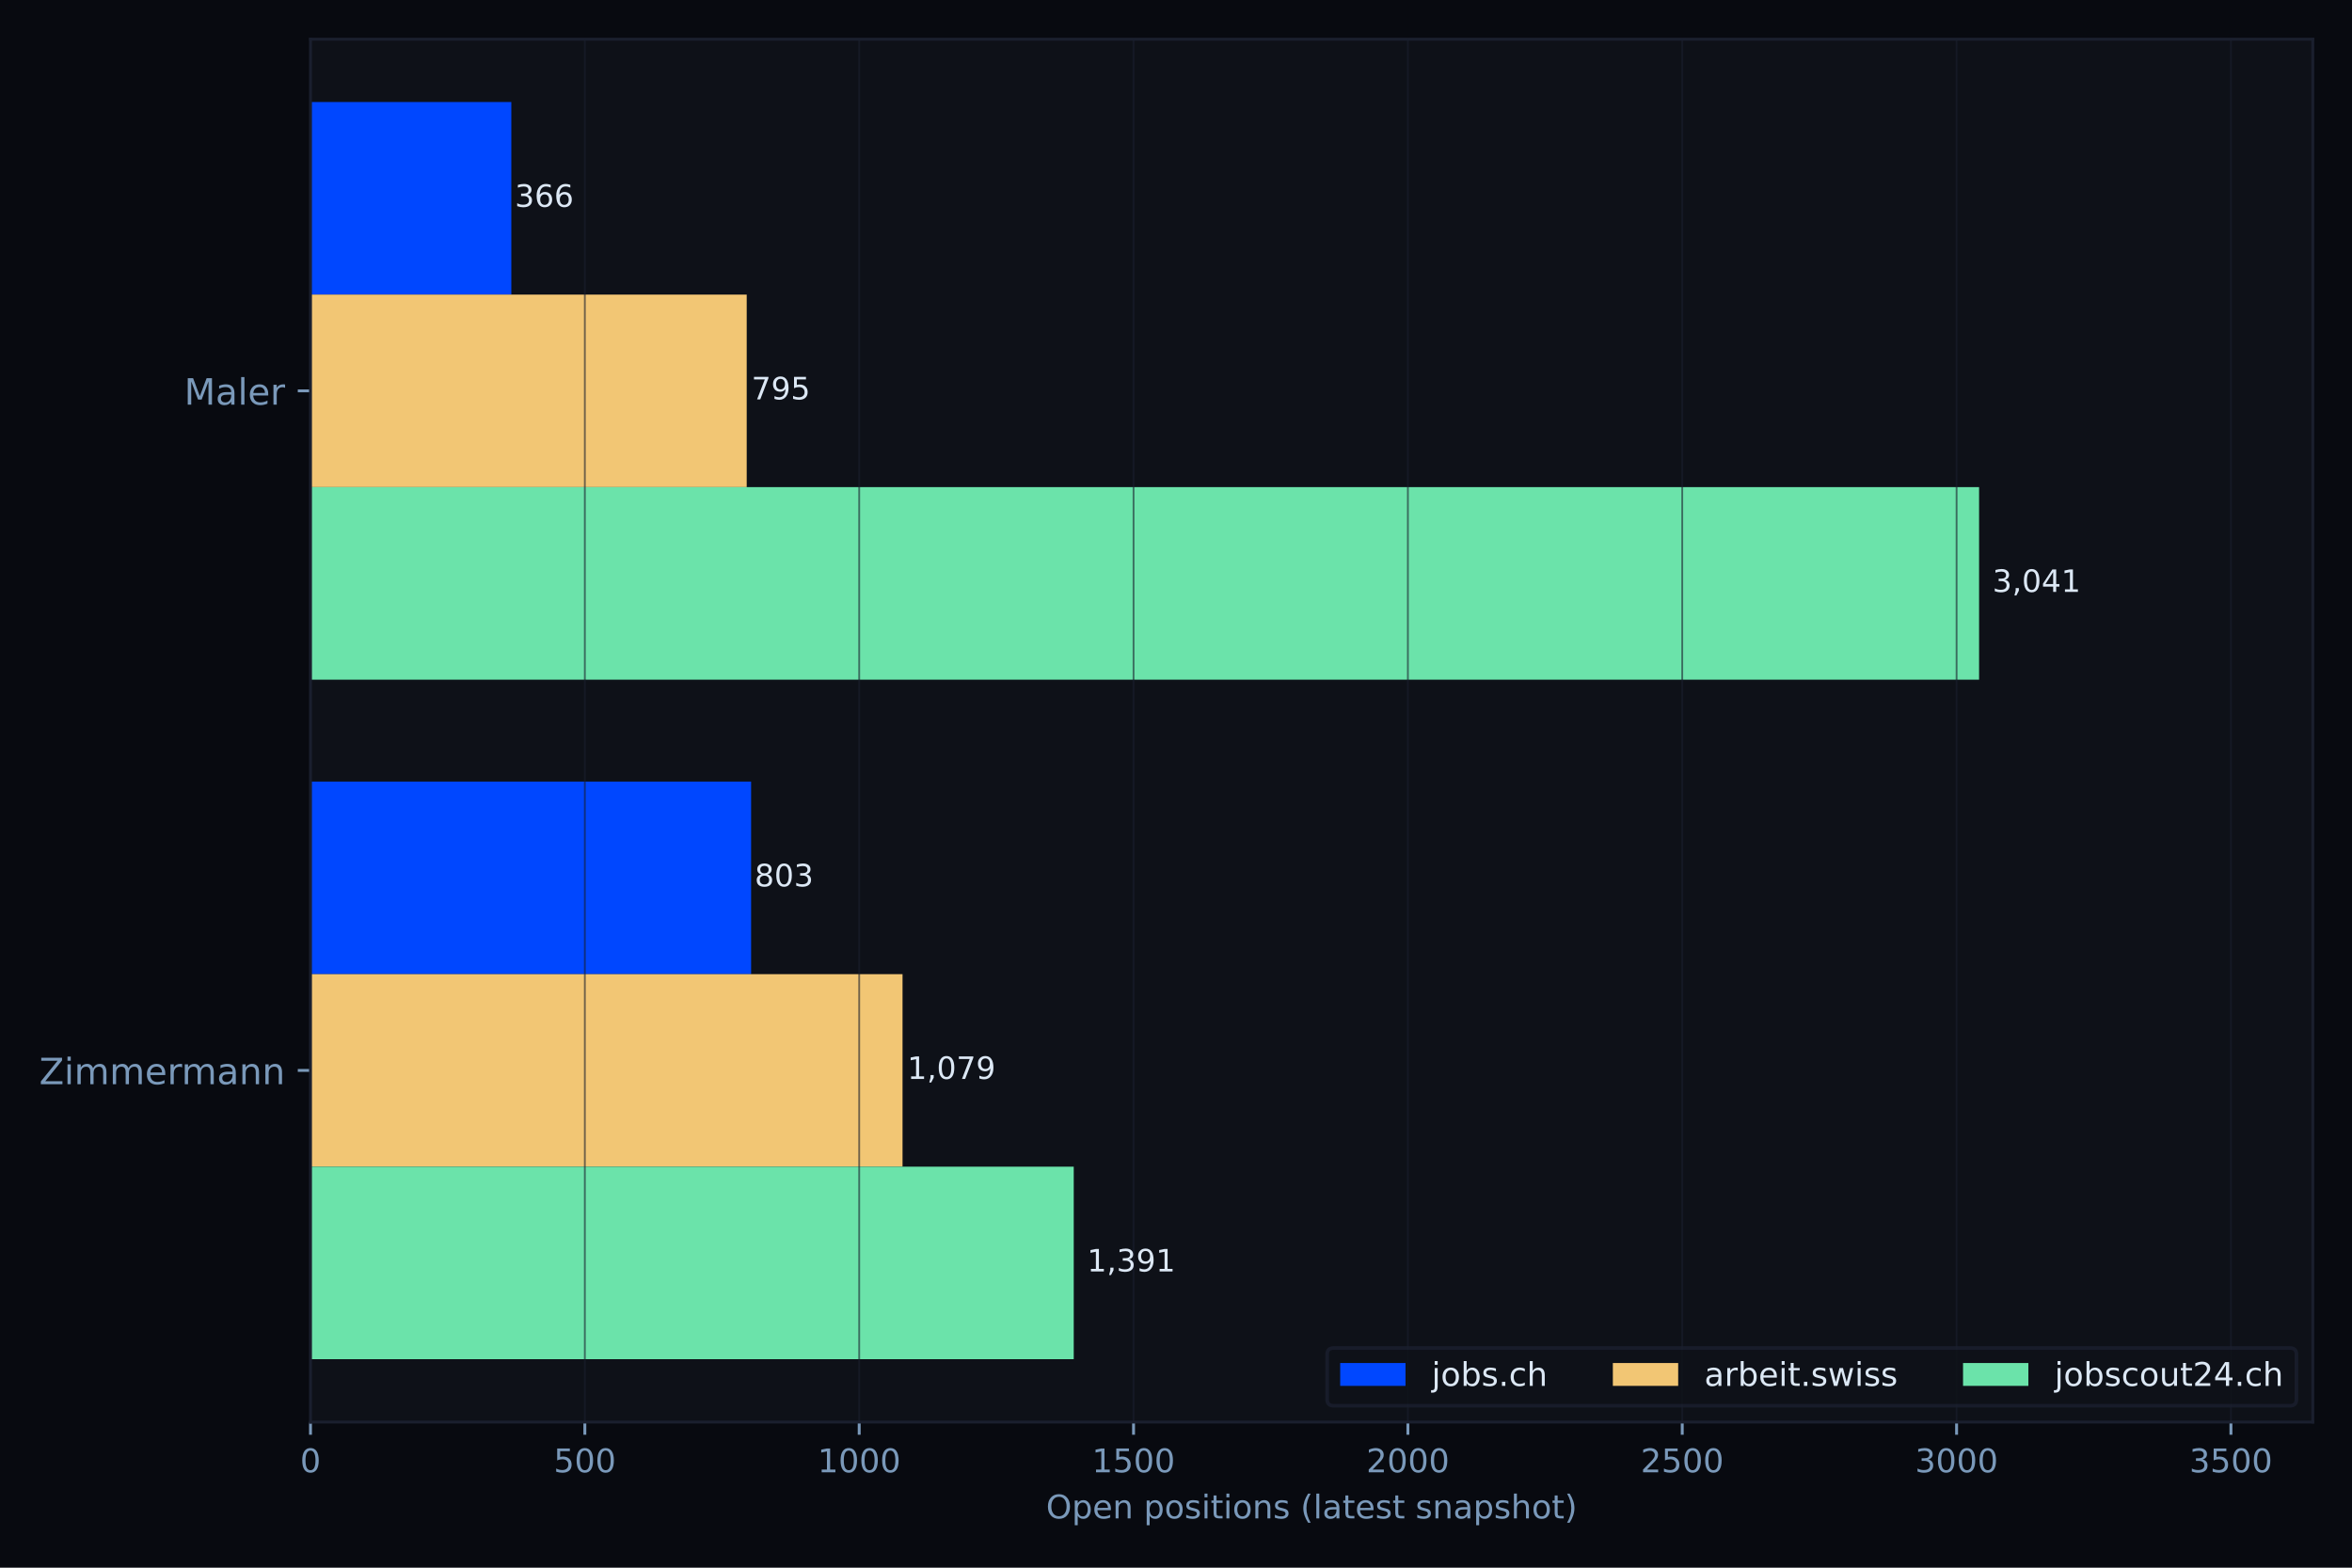
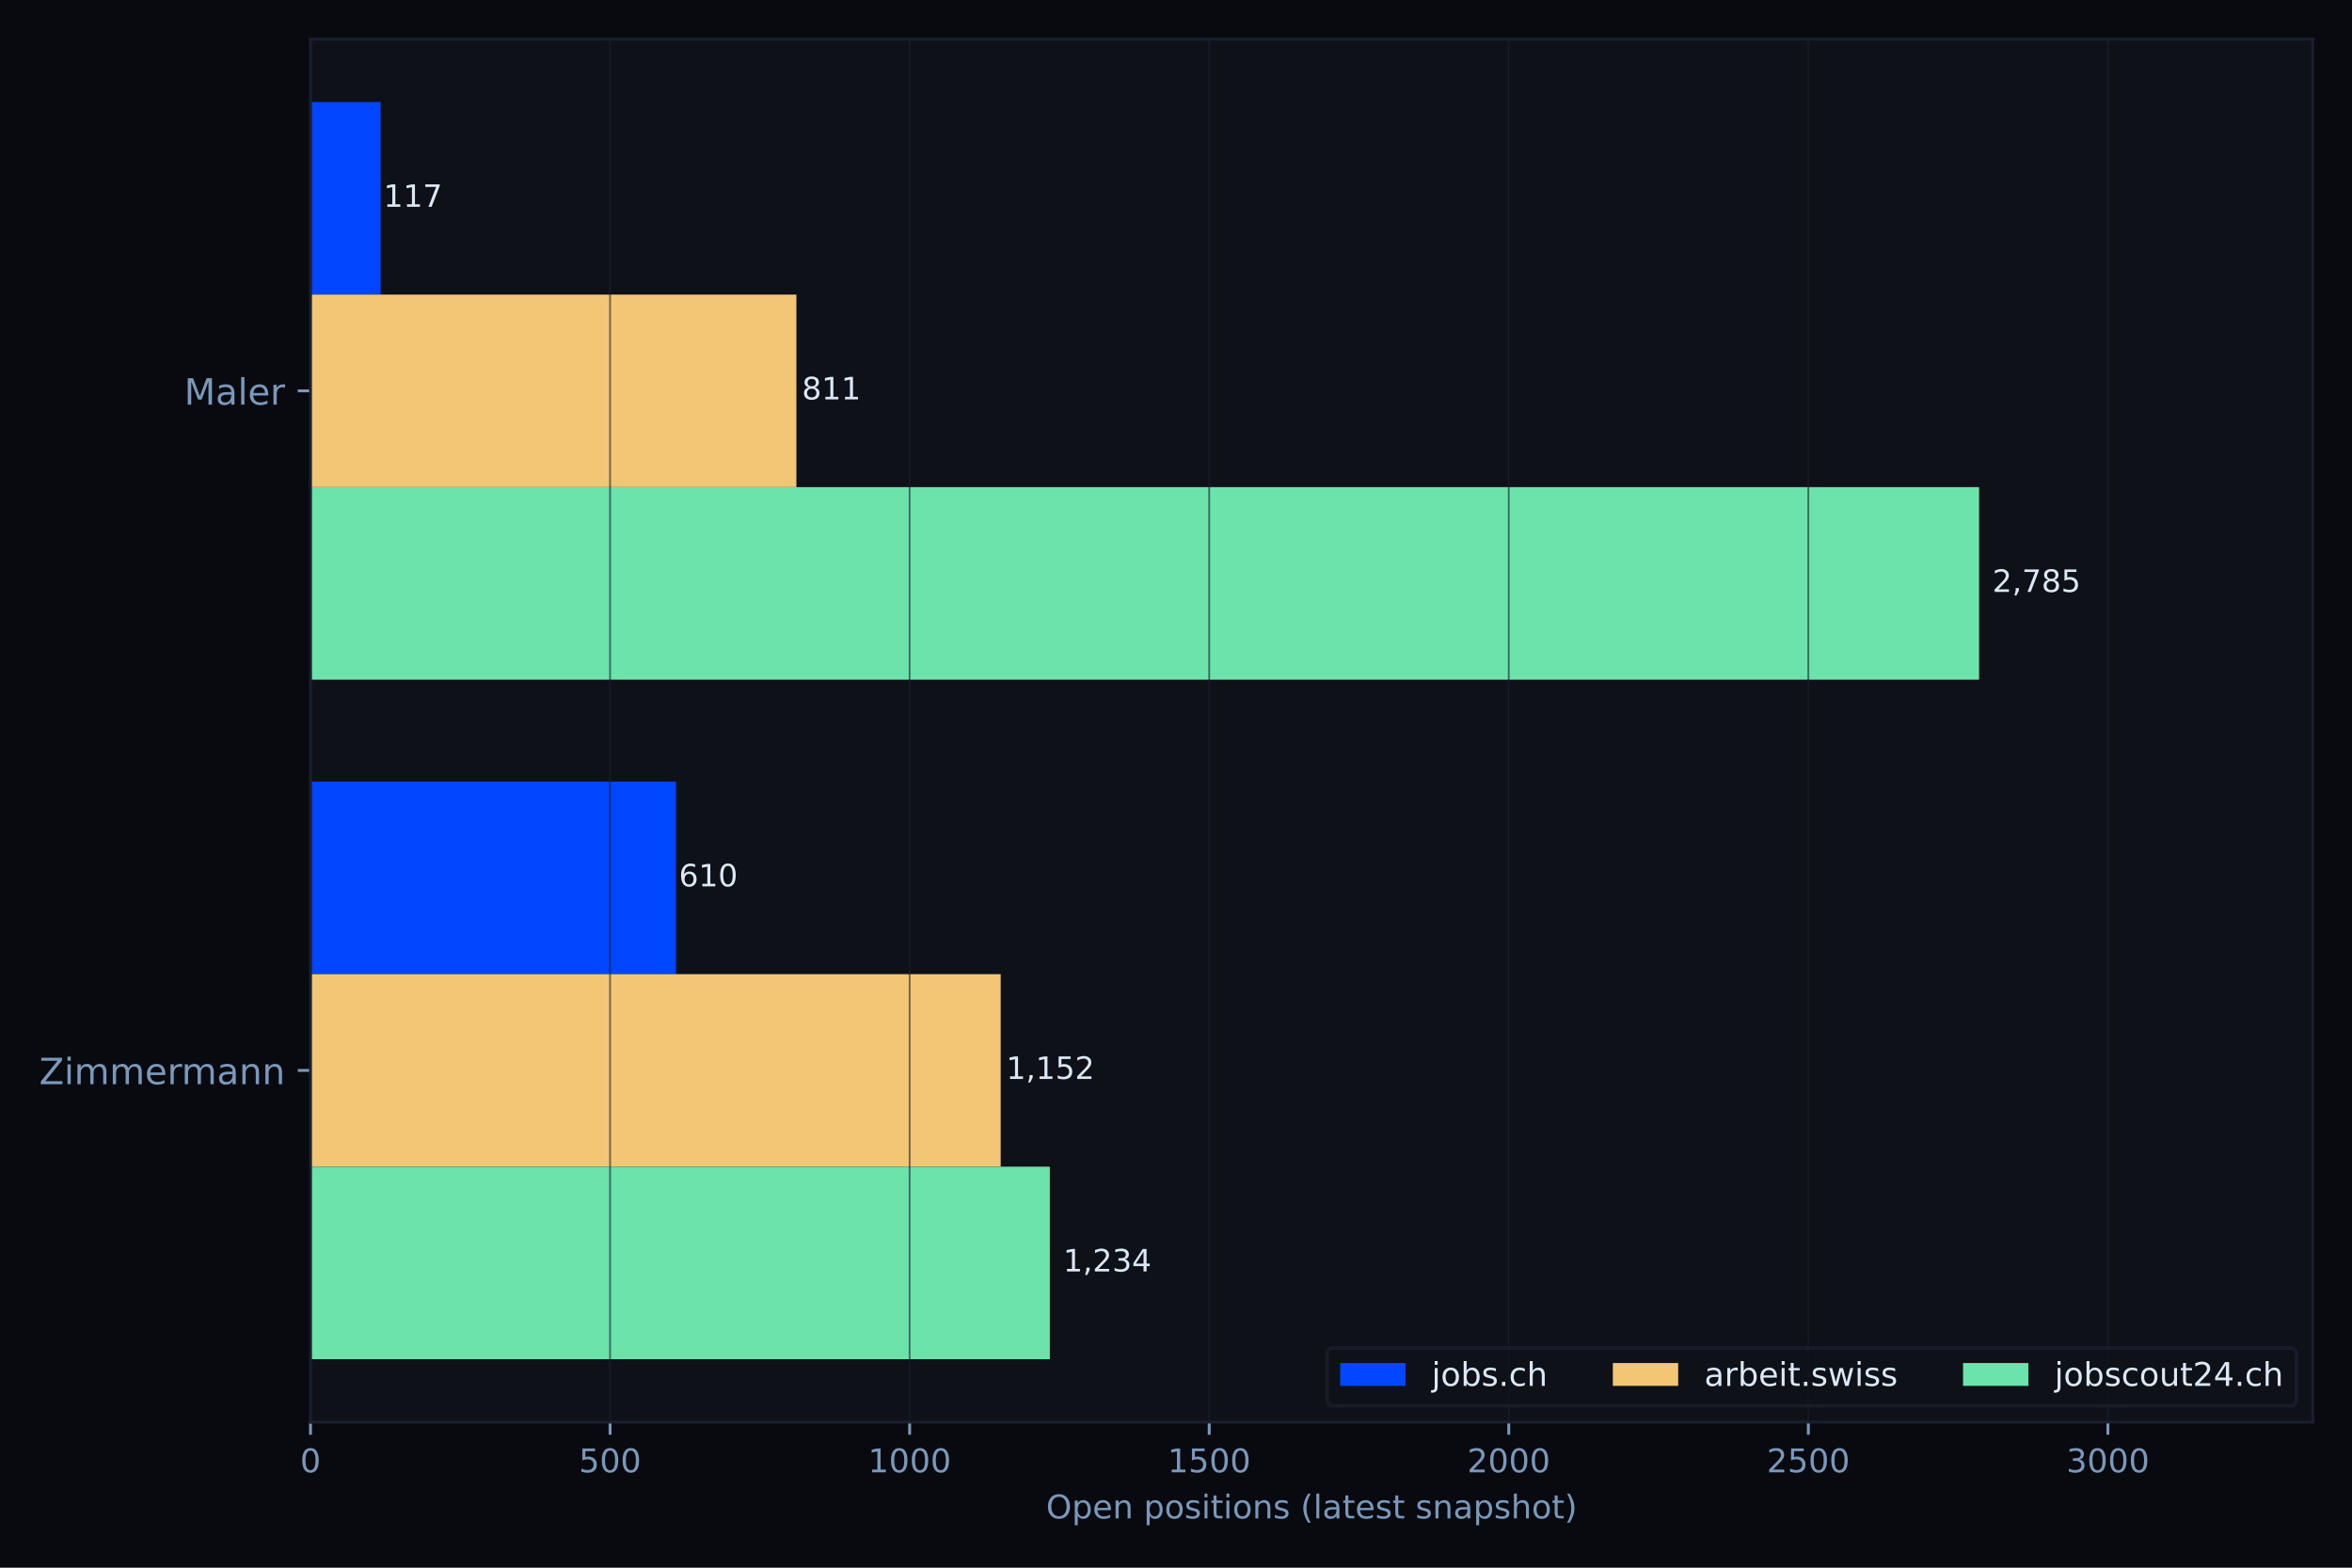
<svg xmlns="http://www.w3.org/2000/svg" xmlns:xlink="http://www.w3.org/1999/xlink" width="648pt" height="432pt" viewBox="0 0 648 432" version="1.1">
  <defs>
    <style type="text/css">*{stroke-linejoin: round; stroke-linecap: butt}</style>
  </defs>
  <g id="figure_1">
    <g id="patch_1">
      <path d="M 0 432  L 648 432  L 648 0  L 0 0  z " style="fill: #080a10" />
    </g>
    <g id="axes_1">
      <g id="patch_2">
        <path d="M 85.545 391.873  L 637.2 391.873  L 637.2 10.8  L 85.545 10.8  z " style="fill: #0e1118" />
      </g>
      <g id="patch_3">
-         <path d="M 85.545 28.121  L 140.874 28.121  L 140.874 81.178  L 85.545 81.178  z " clip-path="url(#p5564562293)" style="fill: #0047ff" />
+         <path d="M 85.545 28.121  L 104.858 28.121  L 104.858 81.178  L 85.545 81.178  z " clip-path="url(#ped184c3786)" style="fill: #0047ff" />
      </g>
      <g id="patch_4">
-         <path d="M 85.545 215.381  L 206.936 215.381  L 206.936 268.438  L 85.545 268.438  z " clip-path="url(#p5564562293)" style="fill: #0047ff" />
+         <path d="M 85.545 215.381  L 186.236 215.381  L 186.236 268.438  L 85.545 268.438  z " clip-path="url(#ped184c3786)" style="fill: #0047ff" />
      </g>
      <g id="patch_5">
-         <path d="M 85.545 81.178  L 205.727 81.178  L 205.727 134.235  L 85.545 134.235  z " clip-path="url(#p5564562293)" style="fill: #f2c674" />
+         <path d="M 85.545 81.178  L 219.415 81.178  L 219.415 134.235  L 85.545 134.235  z " clip-path="url(#ped184c3786)" style="fill: #f2c674" />
      </g>
      <g id="patch_6">
-         <path d="M 85.545 268.438  L 248.659 268.438  L 248.659 321.494  L 85.545 321.494  z " clip-path="url(#p5564562293)" style="fill: #f2c674" />
+         <path d="M 85.545 268.438  L 275.703 268.438  L 275.703 321.494  L 85.545 321.494  z " clip-path="url(#ped184c3786)" style="fill: #f2c674" />
      </g>
      <g id="patch_7">
-         <path d="M 85.545 134.235  L 545.258 134.235  L 545.258 187.292  L 85.545 187.292  z " clip-path="url(#p5564562293)" style="fill: #6be3aa" />
+         <path d="M 85.545 134.235  L 545.258 134.235  L 545.258 187.292  L 85.545 187.292  z " clip-path="url(#ped184c3786)" style="fill: #6be3aa" />
      </g>
      <g id="patch_8">
-         <path d="M 85.545 321.494  L 295.825 321.494  L 295.825 374.551  L 85.545 374.551  z " clip-path="url(#p5564562293)" style="fill: #6be3aa" />
+         <path d="M 85.545 321.494  L 289.238 321.494  L 289.238 374.551  L 85.545 374.551  z " clip-path="url(#ped184c3786)" style="fill: #6be3aa" />
      </g>
      <g id="matplotlib.axis_1">
        <g id="xtick_1">
          <g id="line2d_1">
-             <path d="M 85.545 391.873  L 85.545 10.8  " clip-path="url(#p5564562293)" style="fill: none; stroke: #1a1f2e; stroke-opacity: 0.6; stroke-width: 0.5; stroke-linecap: square" />
+             <path d="M 85.545 391.873  L 85.545 10.8  " clip-path="url(#ped184c3786)" style="fill: none; stroke: #1a1f2e; stroke-opacity: 0.6; stroke-width: 0.5; stroke-linecap: square" />
          </g>
          <g id="line2d_2">
            <defs>
              <path id="mff3be124f5" d="M 0 0  L 0 3.5  " style="stroke: #7a99ba; stroke-width: 0.8" />
            </defs>
            <g>
              <use xlink:href="#mff3be124f5" x="85.545" y="391.873" style="fill: #7a99ba; stroke: #7a99ba; stroke-width: 0.8" />
            </g>
          </g>
          <g id="text_1">
            <g style="fill: #7a99ba" transform="translate(82.68233 405.7113) scale(0.09 -0.09)">
              <defs>
                <path id="DejaVuSans-30" d="M 2034 4250  Q 1547 4250 1301 3770  Q 1056 3291 1056 2328  Q 1056 1369 1301 889  Q 1547 409 2034 409  Q 2525 409 2770 889  Q 3016 1369 3016 2328  Q 3016 3291 2770 3770  Q 2525 4250 2034 4250  z M 2034 4750  Q 2819 4750 3233 4129  Q 3647 3509 3647 2328  Q 3647 1150 3233 529  Q 2819 -91 2034 -91  Q 1250 -91 836 529  Q 422 1150 422 2328  Q 422 3509 836 4129  Q 1250 4750 2034 4750  z " transform="scale(0.015625)" />
              </defs>
              <use xlink:href="#DejaVuSans-30" />
            </g>
          </g>
        </g>
        <g id="xtick_2">
          <g id="line2d_3">
-             <path d="M 161.131 391.873  L 161.131 10.8  " clip-path="url(#p5564562293)" style="fill: none; stroke: #1a1f2e; stroke-opacity: 0.6; stroke-width: 0.5; stroke-linecap: square" />
+             <path d="M 168.079 391.873  L 168.079 10.8  " clip-path="url(#ped184c3786)" style="fill: none; stroke: #1a1f2e; stroke-opacity: 0.6; stroke-width: 0.5; stroke-linecap: square" />
          </g>
          <g id="line2d_4">
            <g>
-               <use xlink:href="#mff3be124f5" x="161.131" y="391.873" style="fill: #7a99ba; stroke: #7a99ba; stroke-width: 0.8" />
+               <use xlink:href="#mff3be124f5" x="168.079" y="391.873" style="fill: #7a99ba; stroke: #7a99ba; stroke-width: 0.8" />
            </g>
          </g>
          <g id="text_2">
-             <g style="fill: #7a99ba" transform="translate(152.5418 405.7113) scale(0.09 -0.09)">
+             <g style="fill: #7a99ba" transform="translate(159.4897 405.7113) scale(0.09 -0.09)">
              <defs>
                <path id="DejaVuSans-35" d="M 691 4666  L 3169 4666  L 3169 4134  L 1269 4134  L 1269 2991  Q 1406 3038 1543 3061  Q 1681 3084 1819 3084  Q 2600 3084 3056 2656  Q 3513 2228 3513 1497  Q 3513 744 3044 326  Q 2575 -91 1722 -91  Q 1428 -91 1123 -41  Q 819 9 494 109  L 494 744  Q 775 591 1075 516  Q 1375 441 1709 441  Q 2250 441 2565 725  Q 2881 1009 2881 1497  Q 2881 1984 2565 2268  Q 2250 2553 1709 2553  Q 1456 2553 1204 2497  Q 953 2441 691 2322  L 691 4666  z " transform="scale(0.015625)" />
              </defs>
              <use xlink:href="#DejaVuSans-35" />
              <use xlink:href="#DejaVuSans-30" x="63.623" />
              <use xlink:href="#DejaVuSans-30" x="127.246" />
            </g>
          </g>
        </g>
        <g id="xtick_3">
          <g id="line2d_5">
-             <path d="M 236.717 391.873  L 236.717 10.8  " clip-path="url(#p5564562293)" style="fill: none; stroke: #1a1f2e; stroke-opacity: 0.6; stroke-width: 0.5; stroke-linecap: square" />
+             <path d="M 250.613 391.873  L 250.613 10.8  " clip-path="url(#ped184c3786)" style="fill: none; stroke: #1a1f2e; stroke-opacity: 0.6; stroke-width: 0.5; stroke-linecap: square" />
          </g>
          <g id="line2d_6">
            <g>
-               <use xlink:href="#mff3be124f5" x="236.717" y="391.873" style="fill: #7a99ba; stroke: #7a99ba; stroke-width: 0.8" />
+               <use xlink:href="#mff3be124f5" x="250.613" y="391.873" style="fill: #7a99ba; stroke: #7a99ba; stroke-width: 0.8" />
            </g>
          </g>
          <g id="text_3">
-             <g style="fill: #7a99ba" transform="translate(225.2643 405.7113) scale(0.09 -0.09)">
+             <g style="fill: #7a99ba" transform="translate(239.1601 405.7113) scale(0.09 -0.09)">
              <defs>
                <path id="DejaVuSans-31" d="M 794 531  L 1825 531  L 1825 4091  L 703 3866  L 703 4441  L 1819 4666  L 2450 4666  L 2450 531  L 3481 531  L 3481 0  L 794 0  L 794 531  z " transform="scale(0.015625)" />
              </defs>
              <use xlink:href="#DejaVuSans-31" />
              <use xlink:href="#DejaVuSans-30" x="63.623" />
              <use xlink:href="#DejaVuSans-30" x="127.246" />
              <use xlink:href="#DejaVuSans-30" x="190.869" />
            </g>
          </g>
        </g>
        <g id="xtick_4">
          <g id="line2d_7">
-             <path d="M 312.303 391.873  L 312.303 10.8  " clip-path="url(#p5564562293)" style="fill: none; stroke: #1a1f2e; stroke-opacity: 0.6; stroke-width: 0.5; stroke-linecap: square" />
+             <path d="M 333.146 391.873  L 333.146 10.8  " clip-path="url(#ped184c3786)" style="fill: none; stroke: #1a1f2e; stroke-opacity: 0.6; stroke-width: 0.5; stroke-linecap: square" />
          </g>
          <g id="line2d_8">
            <g>
-               <use xlink:href="#mff3be124f5" x="312.303" y="391.873" style="fill: #7a99ba; stroke: #7a99ba; stroke-width: 0.8" />
+               <use xlink:href="#mff3be124f5" x="333.146" y="391.873" style="fill: #7a99ba; stroke: #7a99ba; stroke-width: 0.8" />
            </g>
          </g>
          <g id="text_4">
-             <g style="fill: #7a99ba" transform="translate(300.85 405.7113) scale(0.09 -0.09)">
+             <g style="fill: #7a99ba" transform="translate(321.6937 405.7113) scale(0.09 -0.09)">
              <use xlink:href="#DejaVuSans-31" />
              <use xlink:href="#DejaVuSans-35" x="63.623" />
              <use xlink:href="#DejaVuSans-30" x="127.246" />
              <use xlink:href="#DejaVuSans-30" x="190.869" />
            </g>
          </g>
        </g>
        <g id="xtick_5">
          <g id="line2d_9">
-             <path d="M 387.888 391.873  L 387.888 10.8  " clip-path="url(#p5564562293)" style="fill: none; stroke: #1a1f2e; stroke-opacity: 0.6; stroke-width: 0.5; stroke-linecap: square" />
+             <path d="M 415.68 391.873  L 415.68 10.8  " clip-path="url(#ped184c3786)" style="fill: none; stroke: #1a1f2e; stroke-opacity: 0.6; stroke-width: 0.5; stroke-linecap: square" />
          </g>
          <g id="line2d_10">
            <g>
-               <use xlink:href="#mff3be124f5" x="387.888" y="391.873" style="fill: #7a99ba; stroke: #7a99ba; stroke-width: 0.8" />
+               <use xlink:href="#mff3be124f5" x="415.68" y="391.873" style="fill: #7a99ba; stroke: #7a99ba; stroke-width: 0.8" />
            </g>
          </g>
          <g id="text_5">
-             <g style="fill: #7a99ba" transform="translate(376.4357 405.7113) scale(0.09 -0.09)">
+             <g style="fill: #7a99ba" transform="translate(404.2273 405.7113) scale(0.09 -0.09)">
              <defs>
                <path id="DejaVuSans-32" d="M 1228 531  L 3431 531  L 3431 0  L 469 0  L 469 531  Q 828 903 1448 1529  Q 2069 2156 2228 2338  Q 2531 2678 2651 2914  Q 2772 3150 2772 3378  Q 2772 3750 2511 3984  Q 2250 4219 1831 4219  Q 1534 4219 1204 4116  Q 875 4013 500 3803  L 500 4441  Q 881 4594 1212 4672  Q 1544 4750 1819 4750  Q 2544 4750 2975 4387  Q 3406 4025 3406 3419  Q 3406 3131 3298 2873  Q 3191 2616 2906 2266  Q 2828 2175 2409 1742  Q 1991 1309 1228 531  z " transform="scale(0.015625)" />
              </defs>
              <use xlink:href="#DejaVuSans-32" />
              <use xlink:href="#DejaVuSans-30" x="63.623" />
              <use xlink:href="#DejaVuSans-30" x="127.246" />
              <use xlink:href="#DejaVuSans-30" x="190.869" />
            </g>
          </g>
        </g>
        <g id="xtick_6">
          <g id="line2d_11">
-             <path d="M 463.474 391.873  L 463.474 10.8  " clip-path="url(#p5564562293)" style="fill: none; stroke: #1a1f2e; stroke-opacity: 0.6; stroke-width: 0.5; stroke-linecap: square" />
+             <path d="M 498.213 391.873  L 498.213 10.8  " clip-path="url(#ped184c3786)" style="fill: none; stroke: #1a1f2e; stroke-opacity: 0.6; stroke-width: 0.5; stroke-linecap: square" />
          </g>
          <g id="line2d_12">
            <g>
-               <use xlink:href="#mff3be124f5" x="463.474" y="391.873" style="fill: #7a99ba; stroke: #7a99ba; stroke-width: 0.8" />
+               <use xlink:href="#mff3be124f5" x="498.213" y="391.873" style="fill: #7a99ba; stroke: #7a99ba; stroke-width: 0.8" />
            </g>
          </g>
          <g id="text_6">
-             <g style="fill: #7a99ba" transform="translate(452.0214 405.7113) scale(0.09 -0.09)">
+             <g style="fill: #7a99ba" transform="translate(486.7609 405.7113) scale(0.09 -0.09)">
              <use xlink:href="#DejaVuSans-32" />
              <use xlink:href="#DejaVuSans-35" x="63.623" />
              <use xlink:href="#DejaVuSans-30" x="127.246" />
              <use xlink:href="#DejaVuSans-30" x="190.869" />
            </g>
          </g>
        </g>
        <g id="xtick_7">
          <g id="line2d_13">
-             <path d="M 539.06 391.873  L 539.06 10.8  " clip-path="url(#p5564562293)" style="fill: none; stroke: #1a1f2e; stroke-opacity: 0.6; stroke-width: 0.5; stroke-linecap: square" />
+             <path d="M 580.747 391.873  L 580.747 10.8  " clip-path="url(#ped184c3786)" style="fill: none; stroke: #1a1f2e; stroke-opacity: 0.6; stroke-width: 0.5; stroke-linecap: square" />
          </g>
          <g id="line2d_14">
            <g>
-               <use xlink:href="#mff3be124f5" x="539.06" y="391.873" style="fill: #7a99ba; stroke: #7a99ba; stroke-width: 0.8" />
+               <use xlink:href="#mff3be124f5" x="580.747" y="391.873" style="fill: #7a99ba; stroke: #7a99ba; stroke-width: 0.8" />
            </g>
          </g>
          <g id="text_7">
-             <g style="fill: #7a99ba" transform="translate(527.607 405.7113) scale(0.09 -0.09)">
+             <g style="fill: #7a99ba" transform="translate(569.2945 405.7113) scale(0.09 -0.09)">
              <defs>
                <path id="DejaVuSans-33" d="M 2597 2516  Q 3050 2419 3304 2112  Q 3559 1806 3559 1356  Q 3559 666 3084 287  Q 2609 -91 1734 -91  Q 1441 -91 1130 -33  Q 819 25 488 141  L 488 750  Q 750 597 1062 519  Q 1375 441 1716 441  Q 2309 441 2620 675  Q 2931 909 2931 1356  Q 2931 1769 2642 2001  Q 2353 2234 1838 2234  L 1294 2234  L 1294 2753  L 1863 2753  Q 2328 2753 2575 2939  Q 2822 3125 2822 3475  Q 2822 3834 2567 4026  Q 2313 4219 1838 4219  Q 1578 4219 1281 4162  Q 984 4106 628 3988  L 628 4550  Q 988 4650 1302 4700  Q 1616 4750 1894 4750  Q 2613 4750 3031 4423  Q 3450 4097 3450 3541  Q 3450 3153 3228 2886  Q 3006 2619 2597 2516  z " transform="scale(0.015625)" />
              </defs>
              <use xlink:href="#DejaVuSans-33" />
              <use xlink:href="#DejaVuSans-30" x="63.623" />
              <use xlink:href="#DejaVuSans-30" x="127.246" />
              <use xlink:href="#DejaVuSans-30" x="190.869" />
            </g>
          </g>
        </g>
-         <g id="xtick_8">
-           <g id="line2d_15">
-             <path d="M 614.645 391.873  L 614.645 10.8  " clip-path="url(#p5564562293)" style="fill: none; stroke: #1a1f2e; stroke-opacity: 0.6; stroke-width: 0.5; stroke-linecap: square" />
-           </g>
-           <g id="line2d_16">
-             <g>
-               <use xlink:href="#mff3be124f5" x="614.645" y="391.873" style="fill: #7a99ba; stroke: #7a99ba; stroke-width: 0.8" />
-             </g>
-           </g>
-           <g id="text_8">
-             <g style="fill: #7a99ba" transform="translate(603.1927 405.7113) scale(0.09 -0.09)">
-               <use xlink:href="#DejaVuSans-33" />
-               <use xlink:href="#DejaVuSans-35" x="63.623" />
-               <use xlink:href="#DejaVuSans-30" x="127.246" />
-               <use xlink:href="#DejaVuSans-30" x="190.869" />
-             </g>
-           </g>
-         </g>
-         <g id="text_9">
+         <g id="text_8">
          <g style="fill: #7a99ba" transform="translate(288.2091 418.4216) scale(0.09 -0.09)">
            <defs>
              <path id="DejaVuSans-4f" d="M 2522 4238  Q 1834 4238 1429 3725  Q 1025 3213 1025 2328  Q 1025 1447 1429 934  Q 1834 422 2522 422  Q 3209 422 3611 934  Q 4013 1447 4013 2328  Q 4013 3213 3611 3725  Q 3209 4238 2522 4238  z M 2522 4750  Q 3503 4750 4090 4092  Q 4678 3434 4678 2328  Q 4678 1225 4090 567  Q 3503 -91 2522 -91  Q 1538 -91 948 565  Q 359 1222 359 2328  Q 359 3434 948 4092  Q 1538 4750 2522 4750  z " transform="scale(0.015625)" />
              <path id="DejaVuSans-70" d="M 1159 525  L 1159 -1331  L 581 -1331  L 581 3500  L 1159 3500  L 1159 2969  Q 1341 3281 1617 3432  Q 1894 3584 2278 3584  Q 2916 3584 3314 3078  Q 3713 2572 3713 1747  Q 3713 922 3314 415  Q 2916 -91 2278 -91  Q 1894 -91 1617 61  Q 1341 213 1159 525  z M 3116 1747  Q 3116 2381 2855 2742  Q 2594 3103 2138 3103  Q 1681 3103 1420 2742  Q 1159 2381 1159 1747  Q 1159 1113 1420 752  Q 1681 391 2138 391  Q 2594 391 2855 752  Q 3116 1113 3116 1747  z " transform="scale(0.015625)" />
              <path id="DejaVuSans-65" d="M 3597 1894  L 3597 1613  L 953 1613  Q 991 1019 1311 708  Q 1631 397 2203 397  Q 2534 397 2845 478  Q 3156 559 3463 722  L 3463 178  Q 3153 47 2828 -22  Q 2503 -91 2169 -91  Q 1331 -91 842 396  Q 353 884 353 1716  Q 353 2575 817 3079  Q 1281 3584 2069 3584  Q 2775 3584 3186 3129  Q 3597 2675 3597 1894  z M 3022 2063  Q 3016 2534 2758 2815  Q 2500 3097 2075 3097  Q 1594 3097 1305 2825  Q 1016 2553 972 2059  L 3022 2063  z " transform="scale(0.015625)" />
              <path id="DejaVuSans-6e" d="M 3513 2113  L 3513 0  L 2938 0  L 2938 2094  Q 2938 2591 2744 2837  Q 2550 3084 2163 3084  Q 1697 3084 1428 2787  Q 1159 2491 1159 1978  L 1159 0  L 581 0  L 581 3500  L 1159 3500  L 1159 2956  Q 1366 3272 1645 3428  Q 1925 3584 2291 3584  Q 2894 3584 3203 3211  Q 3513 2838 3513 2113  z " transform="scale(0.015625)" />
              <path id="DejaVuSans-20" transform="scale(0.015625)" />
              <path id="DejaVuSans-6f" d="M 1959 3097  Q 1497 3097 1228 2736  Q 959 2375 959 1747  Q 959 1119 1226 758  Q 1494 397 1959 397  Q 2419 397 2687 759  Q 2956 1122 2956 1747  Q 2956 2369 2687 2733  Q 2419 3097 1959 3097  z M 1959 3584  Q 2709 3584 3137 3096  Q 3566 2609 3566 1747  Q 3566 888 3137 398  Q 2709 -91 1959 -91  Q 1206 -91 779 398  Q 353 888 353 1747  Q 353 2609 779 3096  Q 1206 3584 1959 3584  z " transform="scale(0.015625)" />
              <path id="DejaVuSans-73" d="M 2834 3397  L 2834 2853  Q 2591 2978 2328 3040  Q 2066 3103 1784 3103  Q 1356 3103 1142 2972  Q 928 2841 928 2578  Q 928 2378 1081 2264  Q 1234 2150 1697 2047  L 1894 2003  Q 2506 1872 2764 1633  Q 3022 1394 3022 966  Q 3022 478 2636 193  Q 2250 -91 1575 -91  Q 1294 -91 989 -36  Q 684 19 347 128  L 347 722  Q 666 556 975 473  Q 1284 391 1588 391  Q 1994 391 2212 530  Q 2431 669 2431 922  Q 2431 1156 2273 1281  Q 2116 1406 1581 1522  L 1381 1569  Q 847 1681 609 1914  Q 372 2147 372 2553  Q 372 3047 722 3315  Q 1072 3584 1716 3584  Q 2034 3584 2315 3537  Q 2597 3491 2834 3397  z " transform="scale(0.015625)" />
              <path id="DejaVuSans-69" d="M 603 3500  L 1178 3500  L 1178 0  L 603 0  L 603 3500  z M 603 4863  L 1178 4863  L 1178 4134  L 603 4134  L 603 4863  z " transform="scale(0.015625)" />
              <path id="DejaVuSans-74" d="M 1172 4494  L 1172 3500  L 2356 3500  L 2356 3053  L 1172 3053  L 1172 1153  Q 1172 725 1289 603  Q 1406 481 1766 481  L 2356 481  L 2356 0  L 1766 0  Q 1100 0 847 248  Q 594 497 594 1153  L 594 3053  L 172 3053  L 172 3500  L 594 3500  L 594 4494  L 1172 4494  z " transform="scale(0.015625)" />
              <path id="DejaVuSans-28" d="M 1984 4856  Q 1566 4138 1362 3434  Q 1159 2731 1159 2009  Q 1159 1288 1364 580  Q 1569 -128 1984 -844  L 1484 -844  Q 1016 -109 783 600  Q 550 1309 550 2009  Q 550 2706 781 3412  Q 1013 4119 1484 4856  L 1984 4856  z " transform="scale(0.015625)" />
              <path id="DejaVuSans-6c" d="M 603 4863  L 1178 4863  L 1178 0  L 603 0  L 603 4863  z " transform="scale(0.015625)" />
              <path id="DejaVuSans-61" d="M 2194 1759  Q 1497 1759 1228 1600  Q 959 1441 959 1056  Q 959 750 1161 570  Q 1363 391 1709 391  Q 2188 391 2477 730  Q 2766 1069 2766 1631  L 2766 1759  L 2194 1759  z M 3341 1997  L 3341 0  L 2766 0  L 2766 531  Q 2569 213 2275 61  Q 1981 -91 1556 -91  Q 1019 -91 701 211  Q 384 513 384 1019  Q 384 1609 779 1909  Q 1175 2209 1959 2209  L 2766 2209  L 2766 2266  Q 2766 2663 2505 2880  Q 2244 3097 1772 3097  Q 1472 3097 1187 3025  Q 903 2953 641 2809  L 641 3341  Q 956 3463 1253 3523  Q 1550 3584 1831 3584  Q 2591 3584 2966 3190  Q 3341 2797 3341 1997  z " transform="scale(0.015625)" />
              <path id="DejaVuSans-68" d="M 3513 2113  L 3513 0  L 2938 0  L 2938 2094  Q 2938 2591 2744 2837  Q 2550 3084 2163 3084  Q 1697 3084 1428 2787  Q 1159 2491 1159 1978  L 1159 0  L 581 0  L 581 4863  L 1159 4863  L 1159 2956  Q 1366 3272 1645 3428  Q 1925 3584 2291 3584  Q 2894 3584 3203 3211  Q 3513 2838 3513 2113  z " transform="scale(0.015625)" />
              <path id="DejaVuSans-29" d="M 513 4856  L 1013 4856  Q 1481 4119 1714 3412  Q 1947 2706 1947 2009  Q 1947 1309 1714 600  Q 1481 -109 1013 -844  L 513 -844  Q 928 -128 1133 580  Q 1338 1288 1338 2009  Q 1338 2731 1133 3434  Q 928 4138 513 4856  z " transform="scale(0.015625)" />
            </defs>
            <use xlink:href="#DejaVuSans-4f" />
            <use xlink:href="#DejaVuSans-70" x="78.711" />
            <use xlink:href="#DejaVuSans-65" x="142.188" />
            <use xlink:href="#DejaVuSans-6e" x="203.711" />
            <use xlink:href="#DejaVuSans-20" x="267.09" />
            <use xlink:href="#DejaVuSans-70" x="298.877" />
            <use xlink:href="#DejaVuSans-6f" x="362.354" />
            <use xlink:href="#DejaVuSans-73" x="423.535" />
            <use xlink:href="#DejaVuSans-69" x="475.635" />
            <use xlink:href="#DejaVuSans-74" x="503.418" />
            <use xlink:href="#DejaVuSans-69" x="542.627" />
            <use xlink:href="#DejaVuSans-6f" x="570.41" />
            <use xlink:href="#DejaVuSans-6e" x="631.592" />
            <use xlink:href="#DejaVuSans-73" x="694.971" />
            <use xlink:href="#DejaVuSans-20" x="747.07" />
            <use xlink:href="#DejaVuSans-28" x="778.857" />
            <use xlink:href="#DejaVuSans-6c" x="817.871" />
            <use xlink:href="#DejaVuSans-61" x="845.654" />
            <use xlink:href="#DejaVuSans-74" x="906.934" />
            <use xlink:href="#DejaVuSans-65" x="946.143" />
            <use xlink:href="#DejaVuSans-73" x="1007.666" />
            <use xlink:href="#DejaVuSans-74" x="1059.766" />
            <use xlink:href="#DejaVuSans-20" x="1098.975" />
            <use xlink:href="#DejaVuSans-73" x="1130.762" />
            <use xlink:href="#DejaVuSans-6e" x="1182.861" />
            <use xlink:href="#DejaVuSans-61" x="1246.24" />
            <use xlink:href="#DejaVuSans-70" x="1307.52" />
            <use xlink:href="#DejaVuSans-73" x="1370.996" />
            <use xlink:href="#DejaVuSans-68" x="1423.096" />
            <use xlink:href="#DejaVuSans-6f" x="1486.475" />
            <use xlink:href="#DejaVuSans-74" x="1547.656" />
            <use xlink:href="#DejaVuSans-29" x="1586.865" />
          </g>
        </g>
      </g>
      <g id="matplotlib.axis_2">
        <g id="ytick_1">
-           <g id="line2d_17">
+           <g id="line2d_15">
            <defs>
              <path id="mdf66c61492" d="M 0 0  L -3.5 0  " style="stroke: #7a99ba; stroke-width: 0.8" />
            </defs>
            <g>
              <use xlink:href="#mdf66c61492" x="85.545" y="107.707" style="fill: #7a99ba; stroke: #7a99ba; stroke-width: 0.8" />
            </g>
          </g>
-           <g id="text_10">
+           <g id="text_9">
            <g style="fill: #7a99ba" transform="translate(50.74702 111.5059) scale(0.1 -0.1)">
              <defs>
                <path id="DejaVuSans-4d" d="M 628 4666  L 1569 4666  L 2759 1491  L 3956 4666  L 4897 4666  L 4897 0  L 4281 0  L 4281 4097  L 3078 897  L 2444 897  L 1241 4097  L 1241 0  L 628 0  L 628 4666  z " transform="scale(0.015625)" />
                <path id="DejaVuSans-72" d="M 2631 2963  Q 2534 3019 2420 3045  Q 2306 3072 2169 3072  Q 1681 3072 1420 2755  Q 1159 2438 1159 1844  L 1159 0  L 581 0  L 581 3500  L 1159 3500  L 1159 2956  Q 1341 3275 1631 3429  Q 1922 3584 2338 3584  Q 2397 3584 2469 3576  Q 2541 3569 2628 3553  L 2631 2963  z " transform="scale(0.015625)" />
              </defs>
              <use xlink:href="#DejaVuSans-4d" />
              <use xlink:href="#DejaVuSans-61" x="86.279" />
              <use xlink:href="#DejaVuSans-6c" x="147.559" />
              <use xlink:href="#DejaVuSans-65" x="175.342" />
              <use xlink:href="#DejaVuSans-72" x="236.865" />
            </g>
          </g>
        </g>
        <g id="ytick_2">
-           <g id="line2d_18">
+           <g id="line2d_16">
            <g>
              <use xlink:href="#mdf66c61492" x="85.545" y="294.966" style="fill: #7a99ba; stroke: #7a99ba; stroke-width: 0.8" />
            </g>
          </g>
-           <g id="text_11">
+           <g id="text_10">
            <g style="fill: #7a99ba" transform="translate(10.80327 298.7652) scale(0.1 -0.1)">
              <defs>
                <path id="DejaVuSans-5a" d="M 359 4666  L 4025 4666  L 4025 4184  L 1075 531  L 4097 531  L 4097 0  L 288 0  L 288 481  L 3238 4134  L 359 4134  L 359 4666  z " transform="scale(0.015625)" />
                <path id="DejaVuSans-6d" d="M 3328 2828  Q 3544 3216 3844 3400  Q 4144 3584 4550 3584  Q 5097 3584 5394 3201  Q 5691 2819 5691 2113  L 5691 0  L 5113 0  L 5113 2094  Q 5113 2597 4934 2840  Q 4756 3084 4391 3084  Q 3944 3084 3684 2787  Q 3425 2491 3425 1978  L 3425 0  L 2847 0  L 2847 2094  Q 2847 2600 2669 2842  Q 2491 3084 2119 3084  Q 1678 3084 1418 2786  Q 1159 2488 1159 1978  L 1159 0  L 581 0  L 581 3500  L 1159 3500  L 1159 2956  Q 1356 3278 1631 3431  Q 1906 3584 2284 3584  Q 2666 3584 2933 3390  Q 3200 3197 3328 2828  z " transform="scale(0.015625)" />
              </defs>
              <use xlink:href="#DejaVuSans-5a" />
              <use xlink:href="#DejaVuSans-69" x="68.506" />
              <use xlink:href="#DejaVuSans-6d" x="96.289" />
              <use xlink:href="#DejaVuSans-6d" x="193.701" />
              <use xlink:href="#DejaVuSans-65" x="291.113" />
              <use xlink:href="#DejaVuSans-72" x="352.637" />
              <use xlink:href="#DejaVuSans-6d" x="392" />
              <use xlink:href="#DejaVuSans-61" x="489.412" />
              <use xlink:href="#DejaVuSans-6e" x="550.691" />
              <use xlink:href="#DejaVuSans-6e" x="614.07" />
            </g>
          </g>
        </g>
      </g>
      <g id="patch_9">
        <path d="M 85.545 391.873  L 85.545 10.8  " style="fill: none; stroke: #1a1f2e; stroke-width: 0.8; stroke-linejoin: miter; stroke-linecap: square" />
      </g>
      <g id="patch_10">
        <path d="M 637.2 391.873  L 637.2 10.8  " style="fill: none; stroke: #1a1f2e; stroke-width: 0.8; stroke-linejoin: miter; stroke-linecap: square" />
      </g>
      <g id="patch_11">
        <path d="M 85.545 391.873  L 637.2 391.873  " style="fill: none; stroke: #1a1f2e; stroke-width: 0.8; stroke-linejoin: miter; stroke-linecap: square" />
      </g>
      <g id="patch_12">
        <path d="M 85.545 10.8  L 637.2 10.8  " style="fill: none; stroke: #1a1f2e; stroke-width: 0.8; stroke-linejoin: miter; stroke-linecap: square" />
      </g>
+       <g id="text_11">
+         <g style="fill: #dce8f5" transform="translate(105.6638 56.99536) scale(0.085 -0.085)">
+           <defs>
+             <path id="DejaVuSans-37" d="M 525 4666  L 3525 4666  L 3525 4397  L 1831 0  L 1172 0  L 2766 4134  L 525 4134  L 525 4666  z " transform="scale(0.015625)" />
+           </defs>
+           <use xlink:href="#DejaVuSans-31" />
+           <use xlink:href="#DejaVuSans-31" x="63.623" />
+           <use xlink:href="#DejaVuSans-37" x="127.246" />
+         </g>
+       </g>
      <g id="text_12">
-         <g style="fill: #dce8f5" transform="translate(141.8453 56.99536) scale(0.085 -0.085)">
+         <g style="fill: #dce8f5" transform="translate(187.042 244.2547) scale(0.085 -0.085)">
          <defs>
            <path id="DejaVuSans-36" d="M 2113 2584  Q 1688 2584 1439 2293  Q 1191 2003 1191 1497  Q 1191 994 1439 701  Q 1688 409 2113 409  Q 2538 409 2786 701  Q 3034 994 3034 1497  Q 3034 2003 2786 2293  Q 2538 2584 2113 2584  z M 3366 4563  L 3366 3988  Q 3128 4100 2886 4159  Q 2644 4219 2406 4219  Q 1781 4219 1451 3797  Q 1122 3375 1075 2522  Q 1259 2794 1537 2939  Q 1816 3084 2150 3084  Q 2853 3084 3261 2657  Q 3669 2231 3669 1497  Q 3669 778 3244 343  Q 2819 -91 2113 -91  Q 1303 -91 875 529  Q 447 1150 447 2328  Q 447 3434 972 4092  Q 1497 4750 2381 4750  Q 2619 4750 2861 4703  Q 3103 4656 3366 4563  z " transform="scale(0.015625)" />
          </defs>
-           <use xlink:href="#DejaVuSans-33" />
-           <use xlink:href="#DejaVuSans-36" x="63.623" />
-           <use xlink:href="#DejaVuSans-36" x="127.246" />
+           <use xlink:href="#DejaVuSans-36" />
+           <use xlink:href="#DejaVuSans-31" x="63.623" />
+           <use xlink:href="#DejaVuSans-30" x="127.246" />
        </g>
      </g>
      <g id="text_13">
-         <g style="fill: #dce8f5" transform="translate(207.9072 244.2547) scale(0.085 -0.085)">
+         <g style="fill: #dce8f5" transform="translate(220.9362 110.0522) scale(0.085 -0.085)">
          <defs>
            <path id="DejaVuSans-38" d="M 2034 2216  Q 1584 2216 1326 1975  Q 1069 1734 1069 1313  Q 1069 891 1326 650  Q 1584 409 2034 409  Q 2484 409 2743 651  Q 3003 894 3003 1313  Q 3003 1734 2745 1975  Q 2488 2216 2034 2216  z M 1403 2484  Q 997 2584 770 2862  Q 544 3141 544 3541  Q 544 4100 942 4425  Q 1341 4750 2034 4750  Q 2731 4750 3128 4425  Q 3525 4100 3525 3541  Q 3525 3141 3298 2862  Q 3072 2584 2669 2484  Q 3125 2378 3379 2068  Q 3634 1759 3634 1313  Q 3634 634 3220 271  Q 2806 -91 2034 -91  Q 1263 -91 848 271  Q 434 634 434 1313  Q 434 1759 690 2068  Q 947 2378 1403 2484  z M 1172 3481  Q 1172 3119 1398 2916  Q 1625 2713 2034 2713  Q 2441 2713 2670 2916  Q 2900 3119 2900 3481  Q 2900 3844 2670 4047  Q 2441 4250 2034 4250  Q 1625 4250 1398 4047  Q 1172 3844 1172 3481  z " transform="scale(0.015625)" />
          </defs>
          <use xlink:href="#DejaVuSans-38" />
-           <use xlink:href="#DejaVuSans-30" x="63.623" />
-           <use xlink:href="#DejaVuSans-33" x="127.246" />
+           <use xlink:href="#DejaVuSans-31" x="63.623" />
+           <use xlink:href="#DejaVuSans-31" x="127.246" />
        </g>
      </g>
      <g id="text_14">
-         <g style="fill: #dce8f5" transform="translate(207.0316 110.0522) scale(0.085 -0.085)">
-           <defs>
-             <path id="DejaVuSans-37" d="M 525 4666  L 3525 4666  L 3525 4397  L 1831 0  L 1172 0  L 2766 4134  L 525 4134  L 525 4666  z " transform="scale(0.015625)" />
-             <path id="DejaVuSans-39" d="M 703 97  L 703 672  Q 941 559 1184 500  Q 1428 441 1663 441  Q 2288 441 2617 861  Q 2947 1281 2994 2138  Q 2813 1869 2534 1725  Q 2256 1581 1919 1581  Q 1219 1581 811 2004  Q 403 2428 403 3163  Q 403 3881 828 4315  Q 1253 4750 1959 4750  Q 2769 4750 3195 4129  Q 3622 3509 3622 2328  Q 3622 1225 3098 567  Q 2575 -91 1691 -91  Q 1453 -91 1209 -44  Q 966 3 703 97  z M 1959 2075  Q 2384 2075 2632 2365  Q 2881 2656 2881 3163  Q 2881 3666 2632 3958  Q 2384 4250 1959 4250  Q 1534 4250 1286 3958  Q 1038 3666 1038 3163  Q 1038 2656 1286 2365  Q 1534 2075 1959 2075  z " transform="scale(0.015625)" />
-           </defs>
-           <use xlink:href="#DejaVuSans-37" />
-           <use xlink:href="#DejaVuSans-39" x="63.623" />
-           <use xlink:href="#DejaVuSans-35" x="127.246" />
-         </g>
-       </g>
-       <g id="text_15">
-         <g style="fill: #dce8f5" transform="translate(249.9643 297.3115) scale(0.085 -0.085)">
+         <g style="fill: #dce8f5" transform="translate(277.2241 297.3115) scale(0.085 -0.085)">
          <defs>
            <path id="DejaVuSans-2c" d="M 750 794  L 1409 794  L 1409 256  L 897 -744  L 494 -744  L 750 256  L 750 794  z " transform="scale(0.015625)" />
          </defs>
          <use xlink:href="#DejaVuSans-31" />
          <use xlink:href="#DejaVuSans-2c" x="63.623" />
-           <use xlink:href="#DejaVuSans-30" x="95.41" />
-           <use xlink:href="#DejaVuSans-37" x="159.033" />
-           <use xlink:href="#DejaVuSans-39" x="222.656" />
+           <use xlink:href="#DejaVuSans-31" x="95.41" />
+           <use xlink:href="#DejaVuSans-35" x="159.033" />
+           <use xlink:href="#DejaVuSans-32" x="222.656" />
+         </g>
+       </g>
+       <g id="text_15">
+         <g style="fill: #dce8f5" transform="translate(548.9353 163.109) scale(0.085 -0.085)">
+           <use xlink:href="#DejaVuSans-32" />
+           <use xlink:href="#DejaVuSans-2c" x="63.623" />
+           <use xlink:href="#DejaVuSans-37" x="95.41" />
+           <use xlink:href="#DejaVuSans-38" x="159.033" />
+           <use xlink:href="#DejaVuSans-35" x="222.656" />
        </g>
      </g>
      <g id="text_16">
-         <g style="fill: #dce8f5" transform="translate(548.9353 163.109) scale(0.085 -0.085)">
+         <g style="fill: #dce8f5" transform="translate(292.9161 350.3683) scale(0.085 -0.085)">
          <defs>
            <path id="DejaVuSans-34" d="M 2419 4116  L 825 1625  L 2419 1625  L 2419 4116  z M 2253 4666  L 3047 4666  L 3047 1625  L 3713 1625  L 3713 1100  L 3047 1100  L 3047 0  L 2419 0  L 2419 1100  L 313 1100  L 313 1709  L 2253 4666  z " transform="scale(0.015625)" />
          </defs>
-           <use xlink:href="#DejaVuSans-33" />
-           <use xlink:href="#DejaVuSans-2c" x="63.623" />
-           <use xlink:href="#DejaVuSans-30" x="95.41" />
-           <use xlink:href="#DejaVuSans-34" x="159.033" />
-           <use xlink:href="#DejaVuSans-31" x="222.656" />
-         </g>
-       </g>
-       <g id="text_17">
-         <g style="fill: #dce8f5" transform="translate(299.5025 350.3683) scale(0.085 -0.085)">
          <use xlink:href="#DejaVuSans-31" />
          <use xlink:href="#DejaVuSans-2c" x="63.623" />
-           <use xlink:href="#DejaVuSans-33" x="95.41" />
-           <use xlink:href="#DejaVuSans-39" x="159.033" />
-           <use xlink:href="#DejaVuSans-31" x="222.656" />
+           <use xlink:href="#DejaVuSans-32" x="95.41" />
+           <use xlink:href="#DejaVuSans-33" x="159.033" />
+           <use xlink:href="#DejaVuSans-34" x="222.656" />
        </g>
      </g>
      <g id="legend_1">
        <g id="patch_13">
          <path d="M 367.435 387.373  L 630.9 387.373  Q 632.7 387.373 632.7 385.573  L 632.7 373.262  Q 632.7 371.462 630.9 371.462  L 367.435 371.462  Q 365.635 371.462 365.635 373.262  L 365.635 385.573  Q 365.635 387.373 367.435 387.373  z " style="fill: #0e1118; opacity: 0.8; stroke: #1a1f2e; stroke-linejoin: miter" />
        </g>
        <g id="patch_14">
          <path d="M 369.235 381.901  L 387.235 381.901  L 387.235 375.601  L 369.235 375.601  z " style="fill: #0047ff" />
        </g>
-         <g id="text_18">
+         <g id="text_17">
          <g style="fill: #dce8f5" transform="translate(394.4348 381.901) scale(0.09 -0.09)">
            <defs>
              <path id="DejaVuSans-6a" d="M 603 3500  L 1178 3500  L 1178 -63  Q 1178 -731 923 -1031  Q 669 -1331 103 -1331  L -116 -1331  L -116 -844  L 38 -844  Q 366 -844 484 -692  Q 603 -541 603 -63  L 603 3500  z M 603 4863  L 1178 4863  L 1178 4134  L 603 4134  L 603 4863  z " transform="scale(0.015625)" />
              <path id="DejaVuSans-62" d="M 3116 1747  Q 3116 2381 2855 2742  Q 2594 3103 2138 3103  Q 1681 3103 1420 2742  Q 1159 2381 1159 1747  Q 1159 1113 1420 752  Q 1681 391 2138 391  Q 2594 391 2855 752  Q 3116 1113 3116 1747  z M 1159 2969  Q 1341 3281 1617 3432  Q 1894 3584 2278 3584  Q 2916 3584 3314 3078  Q 3713 2572 3713 1747  Q 3713 922 3314 415  Q 2916 -91 2278 -91  Q 1894 -91 1617 61  Q 1341 213 1159 525  L 1159 0  L 581 0  L 581 4863  L 1159 4863  L 1159 2969  z " transform="scale(0.015625)" />
              <path id="DejaVuSans-2e" d="M 684 794  L 1344 794  L 1344 0  L 684 0  L 684 794  z " transform="scale(0.015625)" />
              <path id="DejaVuSans-63" d="M 3122 3366  L 3122 2828  Q 2878 2963 2633 3030  Q 2388 3097 2138 3097  Q 1578 3097 1268 2742  Q 959 2388 959 1747  Q 959 1106 1268 751  Q 1578 397 2138 397  Q 2388 397 2633 464  Q 2878 531 3122 666  L 3122 134  Q 2881 22 2623 -34  Q 2366 -91 2075 -91  Q 1284 -91 818 406  Q 353 903 353 1747  Q 353 2603 823 3093  Q 1294 3584 2113 3584  Q 2378 3584 2631 3529  Q 2884 3475 3122 3366  z " transform="scale(0.015625)" />
            </defs>
            <use xlink:href="#DejaVuSans-6a" />
            <use xlink:href="#DejaVuSans-6f" x="27.783" />
            <use xlink:href="#DejaVuSans-62" x="88.965" />
            <use xlink:href="#DejaVuSans-73" x="152.441" />
            <use xlink:href="#DejaVuSans-2e" x="204.541" />
            <use xlink:href="#DejaVuSans-63" x="236.328" />
            <use xlink:href="#DejaVuSans-68" x="291.309" />
          </g>
        </g>
        <g id="patch_15">
          <path d="M 444.357 381.901  L 462.357 381.901  L 462.357 375.601  L 444.357 375.601  z " style="fill: #f2c674" />
        </g>
-         <g id="text_19">
+         <g id="text_18">
          <g style="fill: #dce8f5" transform="translate(469.5567 381.901) scale(0.09 -0.09)">
            <defs>
              <path id="DejaVuSans-77" d="M 269 3500  L 844 3500  L 1563 769  L 2278 3500  L 2956 3500  L 3675 769  L 4391 3500  L 4966 3500  L 4050 0  L 3372 0  L 2619 2869  L 1863 0  L 1184 0  L 269 3500  z " transform="scale(0.015625)" />
            </defs>
            <use xlink:href="#DejaVuSans-61" />
            <use xlink:href="#DejaVuSans-72" x="61.279" />
            <use xlink:href="#DejaVuSans-62" x="102.393" />
            <use xlink:href="#DejaVuSans-65" x="165.869" />
            <use xlink:href="#DejaVuSans-69" x="227.393" />
            <use xlink:href="#DejaVuSans-74" x="255.176" />
            <use xlink:href="#DejaVuSans-2e" x="294.385" />
            <use xlink:href="#DejaVuSans-73" x="326.172" />
            <use xlink:href="#DejaVuSans-77" x="378.271" />
            <use xlink:href="#DejaVuSans-69" x="460.059" />
            <use xlink:href="#DejaVuSans-73" x="487.842" />
            <use xlink:href="#DejaVuSans-73" x="539.941" />
          </g>
        </g>
        <g id="patch_16">
          <path d="M 540.838 381.901  L 558.838 381.901  L 558.838 375.601  L 540.838 375.601  z " style="fill: #6be3aa" />
        </g>
-         <g id="text_20">
+         <g id="text_19">
          <g style="fill: #dce8f5" transform="translate(566.0381 381.901) scale(0.09 -0.09)">
            <defs>
              <path id="DejaVuSans-75" d="M 544 1381  L 544 3500  L 1119 3500  L 1119 1403  Q 1119 906 1312 657  Q 1506 409 1894 409  Q 2359 409 2629 706  Q 2900 1003 2900 1516  L 2900 3500  L 3475 3500  L 3475 0  L 2900 0  L 2900 538  Q 2691 219 2414 64  Q 2138 -91 1772 -91  Q 1169 -91 856 284  Q 544 659 544 1381  z M 1991 3584  L 1991 3584  z " transform="scale(0.015625)" />
            </defs>
            <use xlink:href="#DejaVuSans-6a" />
            <use xlink:href="#DejaVuSans-6f" x="27.783" />
            <use xlink:href="#DejaVuSans-62" x="88.965" />
            <use xlink:href="#DejaVuSans-73" x="152.441" />
            <use xlink:href="#DejaVuSans-63" x="204.541" />
            <use xlink:href="#DejaVuSans-6f" x="259.521" />
            <use xlink:href="#DejaVuSans-75" x="320.703" />
            <use xlink:href="#DejaVuSans-74" x="384.082" />
            <use xlink:href="#DejaVuSans-32" x="423.291" />
            <use xlink:href="#DejaVuSans-34" x="486.914" />
            <use xlink:href="#DejaVuSans-2e" x="550.537" />
            <use xlink:href="#DejaVuSans-63" x="582.324" />
            <use xlink:href="#DejaVuSans-68" x="637.305" />
          </g>
        </g>
      </g>
    </g>
  </g>
  <defs>
-     <clipPath id="p5564562293">
+     <clipPath id="ped184c3786">
      <rect x="85.545" y="10.8" width="551.655" height="381.073" />
    </clipPath>
  </defs>
</svg>
